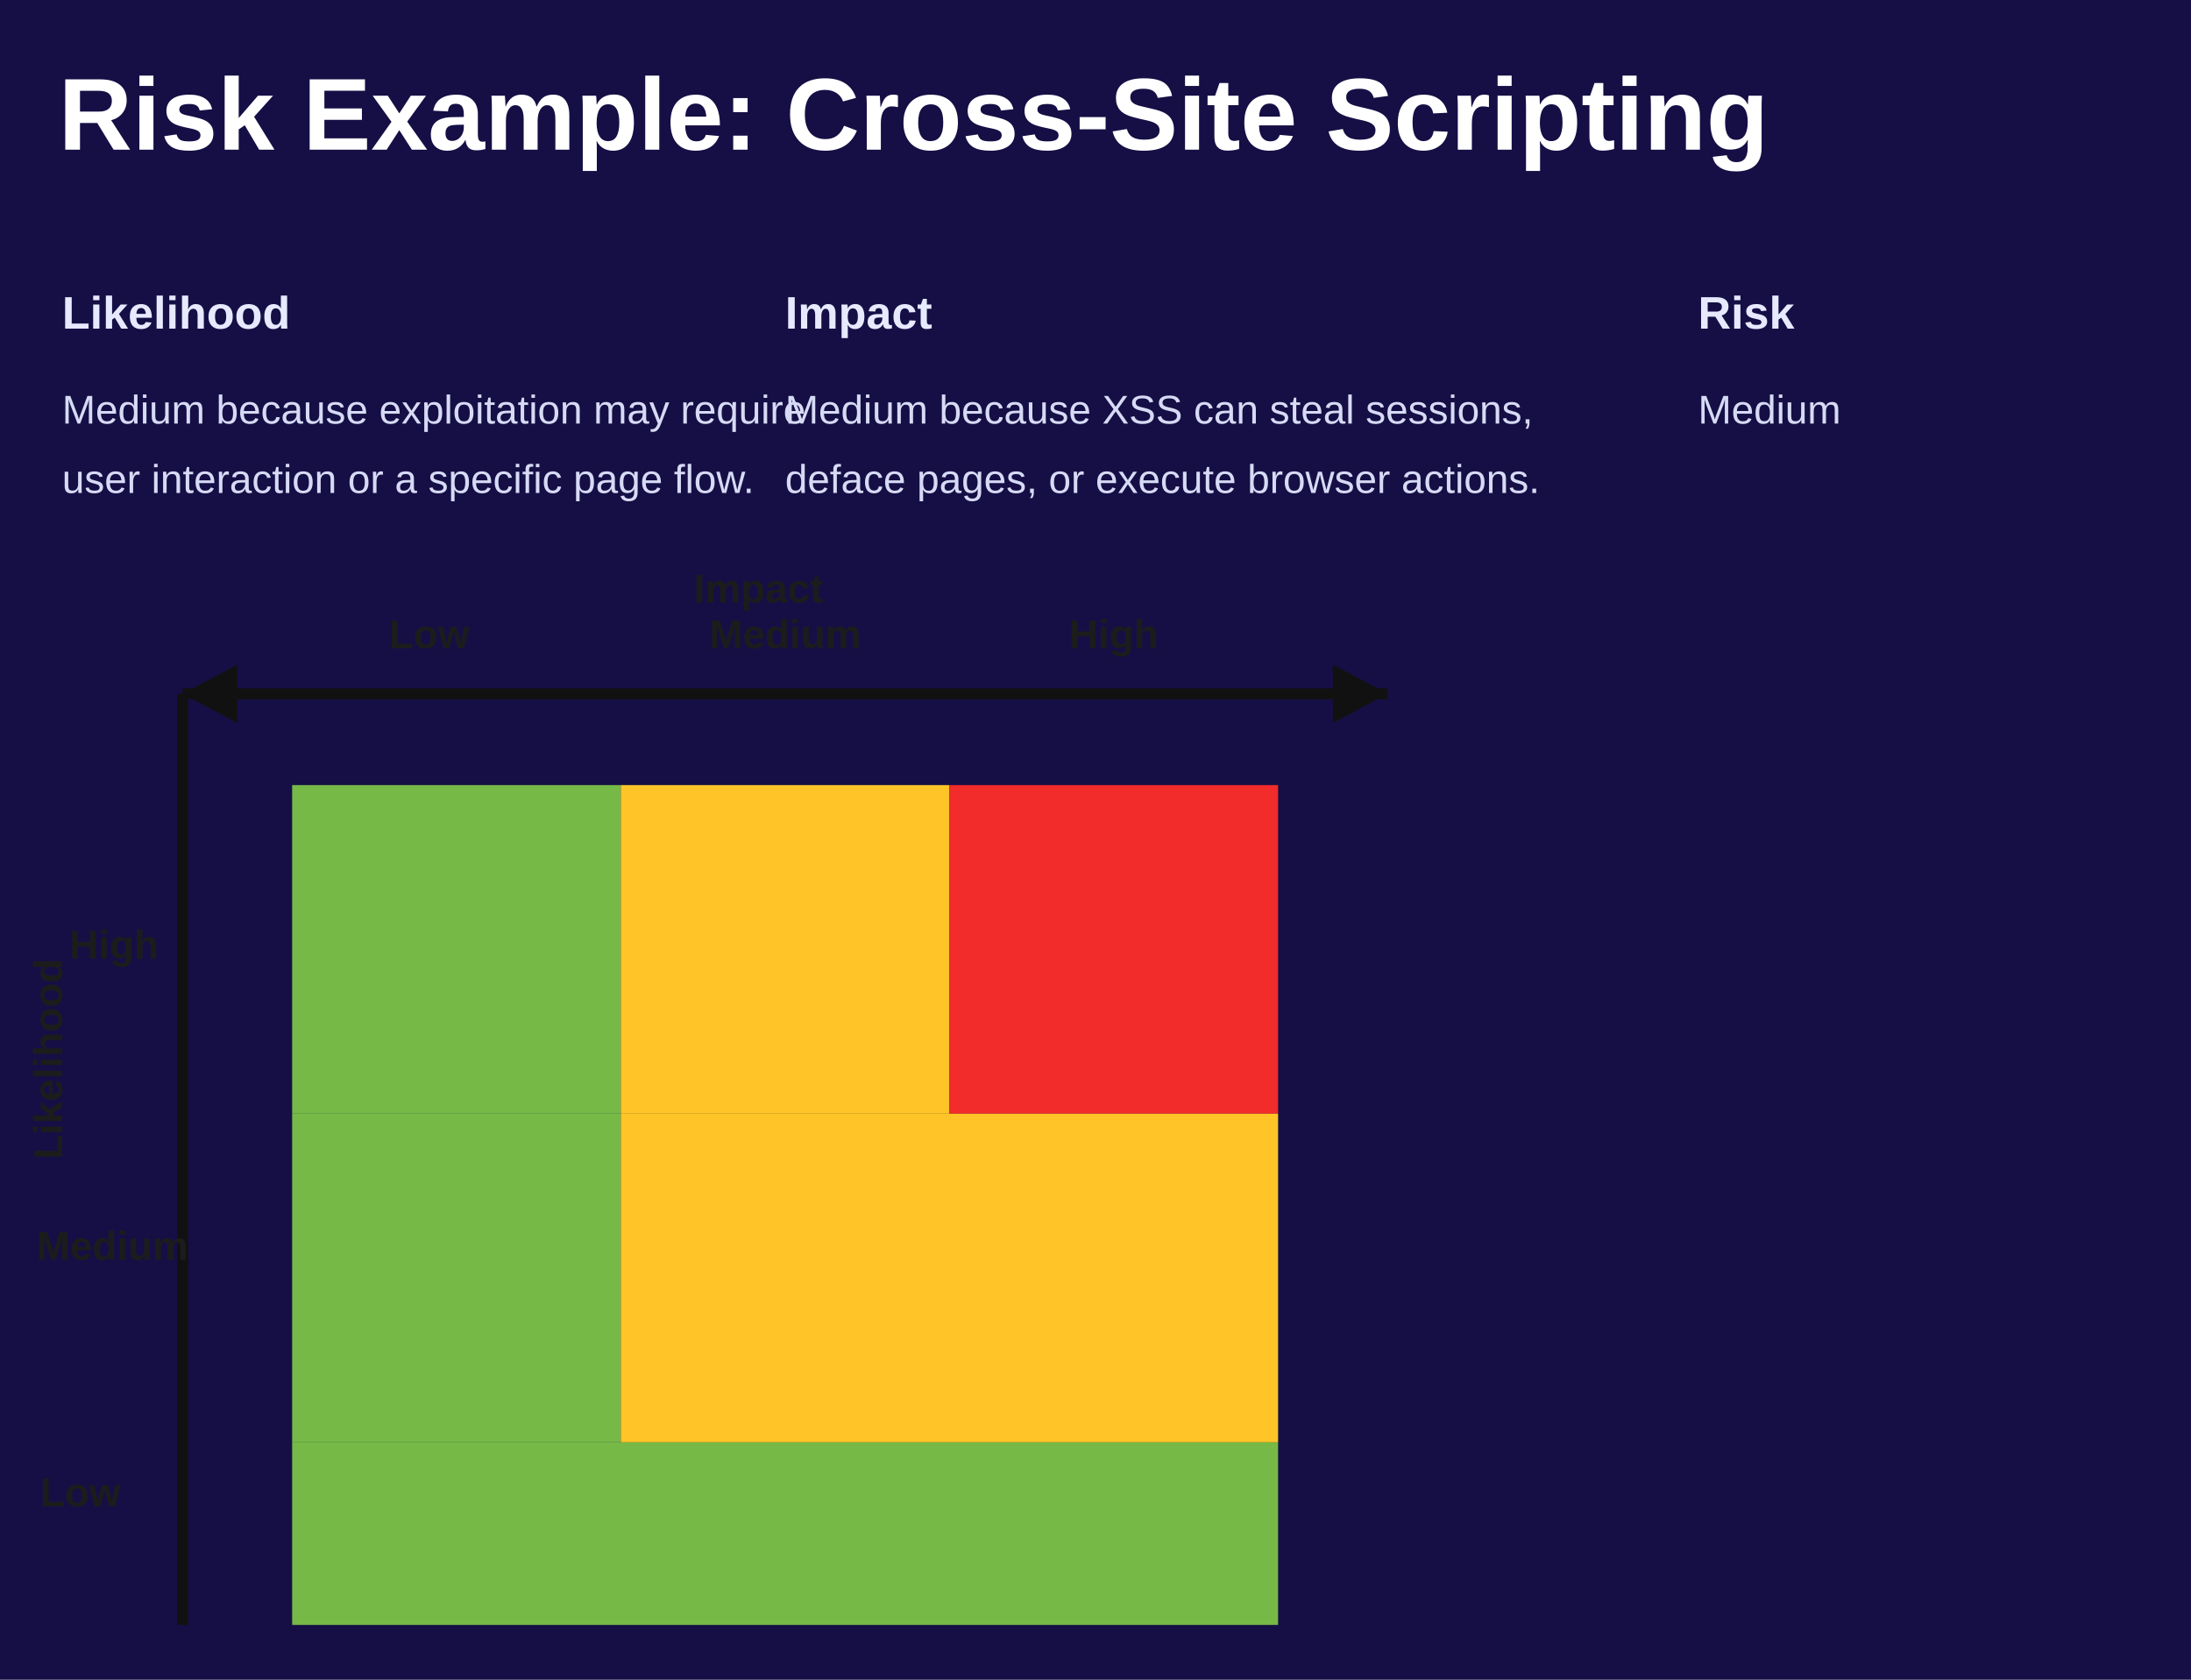
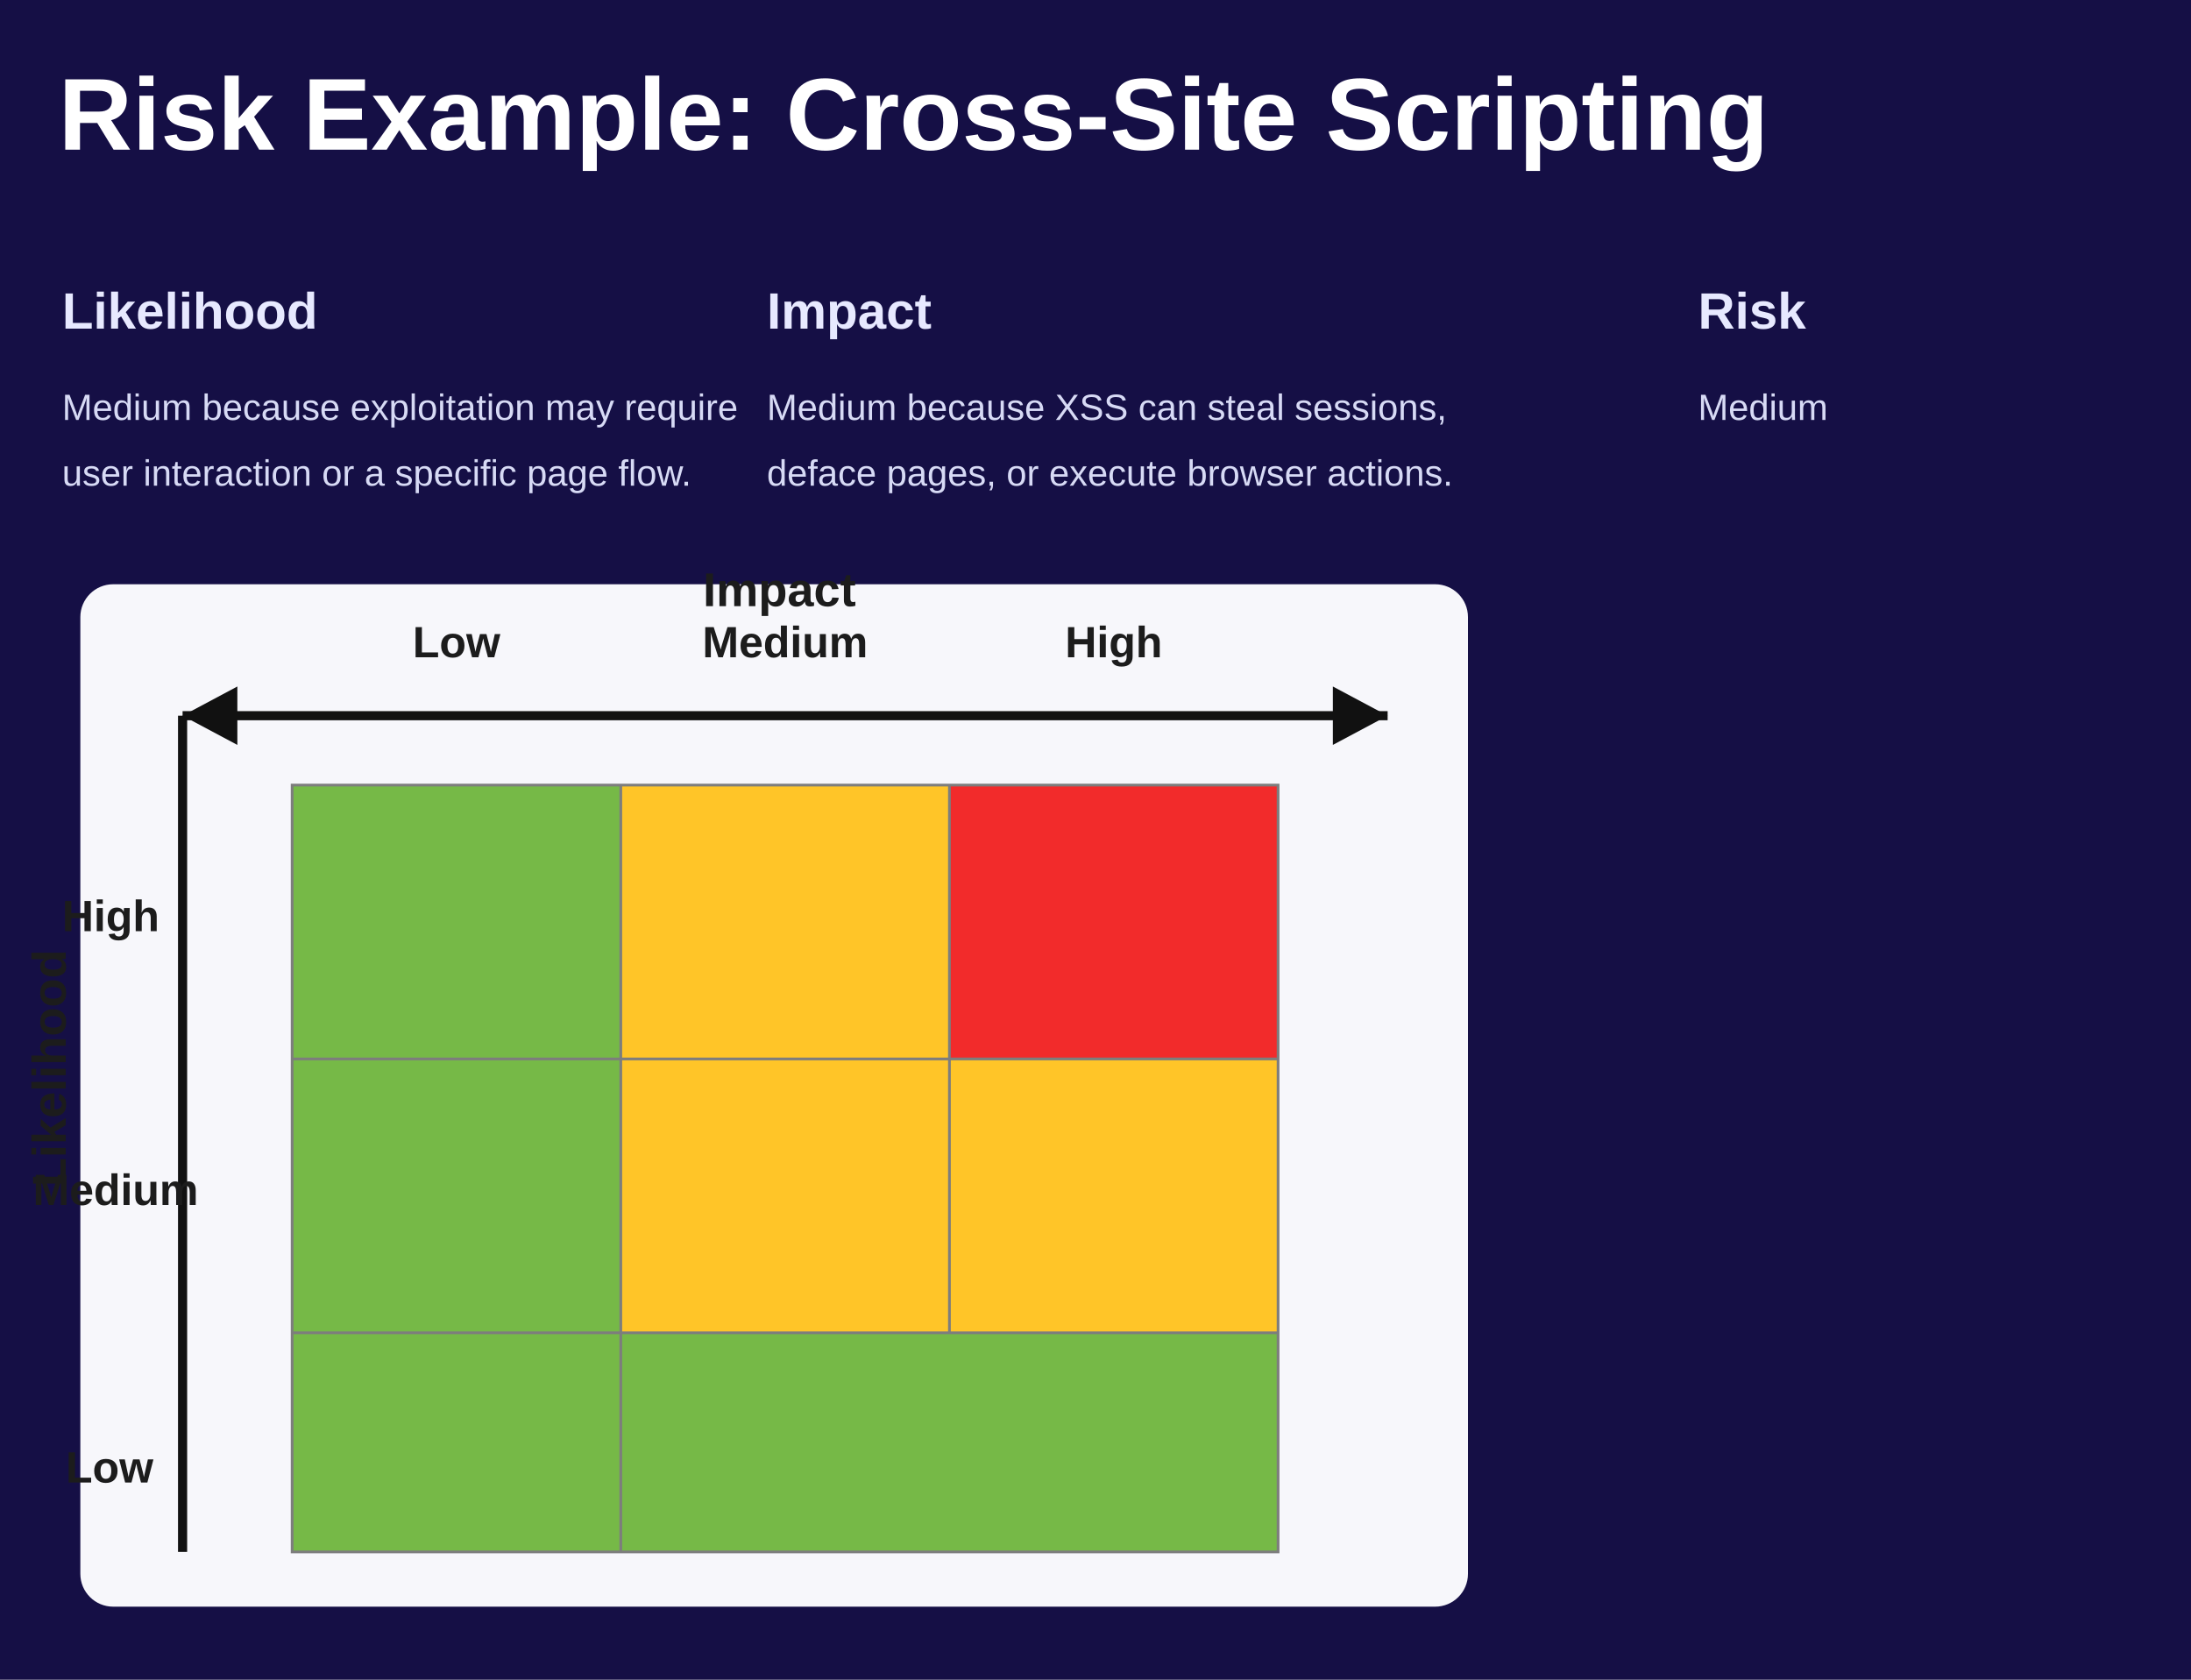
<svg xmlns="http://www.w3.org/2000/svg" width="1200" height="920" viewBox="0 0 1200 920" role="img" aria-labelledby="title desc">
  <defs>
    <style>
      .bg { fill: #150f45; }
      .title { fill: #ffffff; font: 700 56px 'Segoe UI', Arial, sans-serif; }
-       .heading { fill: #e7e9ff; font: 700 25px 'Segoe UI', Arial, sans-serif; }
-       .body { fill: #d7daf5; font: 400 22px 'Segoe UI', Arial, sans-serif; }
-       .axis { stroke: #111111; stroke-width: 6; }
-       .label { fill: #1c1c1c; font: 700 22px 'Segoe UI', Arial, sans-serif; }
+       .heading { fill: #e7e9ff; font: 700 28px 'Segoe UI', Arial, sans-serif; }
+       .body { fill: #d7daf5; font: 400 20px 'Segoe UI', Arial, sans-serif; }
+       .panel { fill: #f7f7fb; rx: 18; }
+       .axis { stroke: #111111; stroke-width: 5; }
+       .grid { stroke: #7d7d7d; stroke-width: 1.5; fill: none; }
+       .label { fill: #1c1c1c; font: 700 24px 'Segoe UI', Arial, sans-serif; }
+       .matrix-label { fill: #1c1c1c; font: 700 26px 'Segoe UI', Arial, sans-serif; }
      .cell-low { fill: #76b947; }
      .cell-mid { fill: #ffc528; }
      .cell-high { fill: #f22b2b; }
    </style>
  </defs>
  <rect width="1200" height="920" class="bg" />
  <text x="32" y="82" class="title">Risk Example: Cross-Site Scripting</text>
  <text x="34" y="180" class="heading">Likelihood</text>
-   <text x="34" y="232" class="body">Medium because exploitation may require</text>
-   <text x="34" y="270" class="body">user interaction or a specific page flow.</text>
-   <text x="430" y="180" class="heading">Impact</text>
-   <text x="430" y="232" class="body">Medium because XSS can steal sessions,</text>
-   <text x="430" y="270" class="body">deface pages, or execute browser actions.</text>
+   <text x="34" y="230" class="body">Medium because exploitation may require</text>
+   <text x="34" y="266" class="body">user interaction or a specific page flow.</text>
+   <text x="420" y="180" class="heading">Impact</text>
+   <text x="420" y="230" class="body">Medium because XSS can steal sessions,</text>
+   <text x="420" y="266" class="body">deface pages, or execute browser actions.</text>
  <text x="930" y="180" class="heading">Risk</text>
-   <text x="930" y="232" class="body">Medium</text>
-   <rect x="160" y="430" width="180" height="180" class="cell-low" />
-   <rect x="340" y="430" width="180" height="180" class="cell-mid" />
-   <rect x="520" y="430" width="180" height="180" class="cell-high" />
-   <rect x="160" y="610" width="180" height="180" class="cell-low" />
-   <rect x="340" y="610" width="360" height="180" class="cell-mid" />
-   <rect x="160" y="790" width="540" height="100" class="cell-low" />
-   <line x1="100" y1="890" x2="100" y2="380" class="axis" />
-   <line x1="100" y1="380" x2="760" y2="380" class="axis" />
-   <polygon points="760,380 730,364 730,396" fill="#111111" />
-   <polygon points="100,380 84,410 116,410" fill="#111111" transform="rotate(-90 100 380)" />
-   <text x="235" y="355" text-anchor="middle" class="label">Low</text>
-   <text x="430" y="355" text-anchor="middle" class="label">Medium</text>
-   <text x="610" y="355" text-anchor="middle" class="label">High</text>
-   <text x="22" y="825" class="label">Low</text>
-   <text x="20" y="690" class="label">Medium</text>
-   <text x="38" y="525" class="label">High</text>
-   <text x="380" y="330" class="label">Impact</text>
-   <text x="34" y="635" transform="rotate(-90 34 635)" class="label">Likelihood</text>
+   <text x="930" y="230" class="body">Medium</text>
+   <rect x="44" y="320" width="760" height="560" class="panel" />
+   <rect x="160" y="430" width="180" height="150" class="cell-low" />
+   <rect x="340" y="430" width="180" height="150" class="cell-mid" />
+   <rect x="520" y="430" width="180" height="150" class="cell-high" />
+   <rect x="160" y="580" width="180" height="150" class="cell-low" />
+   <rect x="340" y="580" width="360" height="150" class="cell-mid" />
+   <rect x="160" y="730" width="540" height="120" class="cell-low" />
+   <rect x="160" y="430" width="540" height="420" class="grid" />
+   <line x1="340" y1="430" x2="340" y2="850" class="grid" />
+   <line x1="520" y1="430" x2="520" y2="730" class="grid" />
+   <line x1="160" y1="580" x2="700" y2="580" class="grid" />
+   <line x1="160" y1="730" x2="700" y2="730" class="grid" />
+   <line x1="100" y1="850" x2="100" y2="392" class="axis" />
+   <line x1="100" y1="392" x2="760" y2="392" class="axis" />
+   <polygon points="760,392 730,376 730,408" fill="#111111" />
+   <polygon points="100,392 84,422 116,422" fill="#111111" transform="rotate(-90 100 392)" />
+   <text x="250" y="360" text-anchor="middle" class="label">Low</text>
+   <text x="430" y="360" text-anchor="middle" class="label">Medium</text>
+   <text x="610" y="360" text-anchor="middle" class="label">High</text>
+   <text x="36" y="812" class="label">Low</text>
+   <text x="18" y="660" class="label">Medium</text>
+   <text x="34" y="510" class="label">High</text>
+   <text x="385" y="332" class="matrix-label">Impact</text>
+   <text x="36" y="650" transform="rotate(-90 36 650)" class="matrix-label">Likelihood</text>
</svg>
